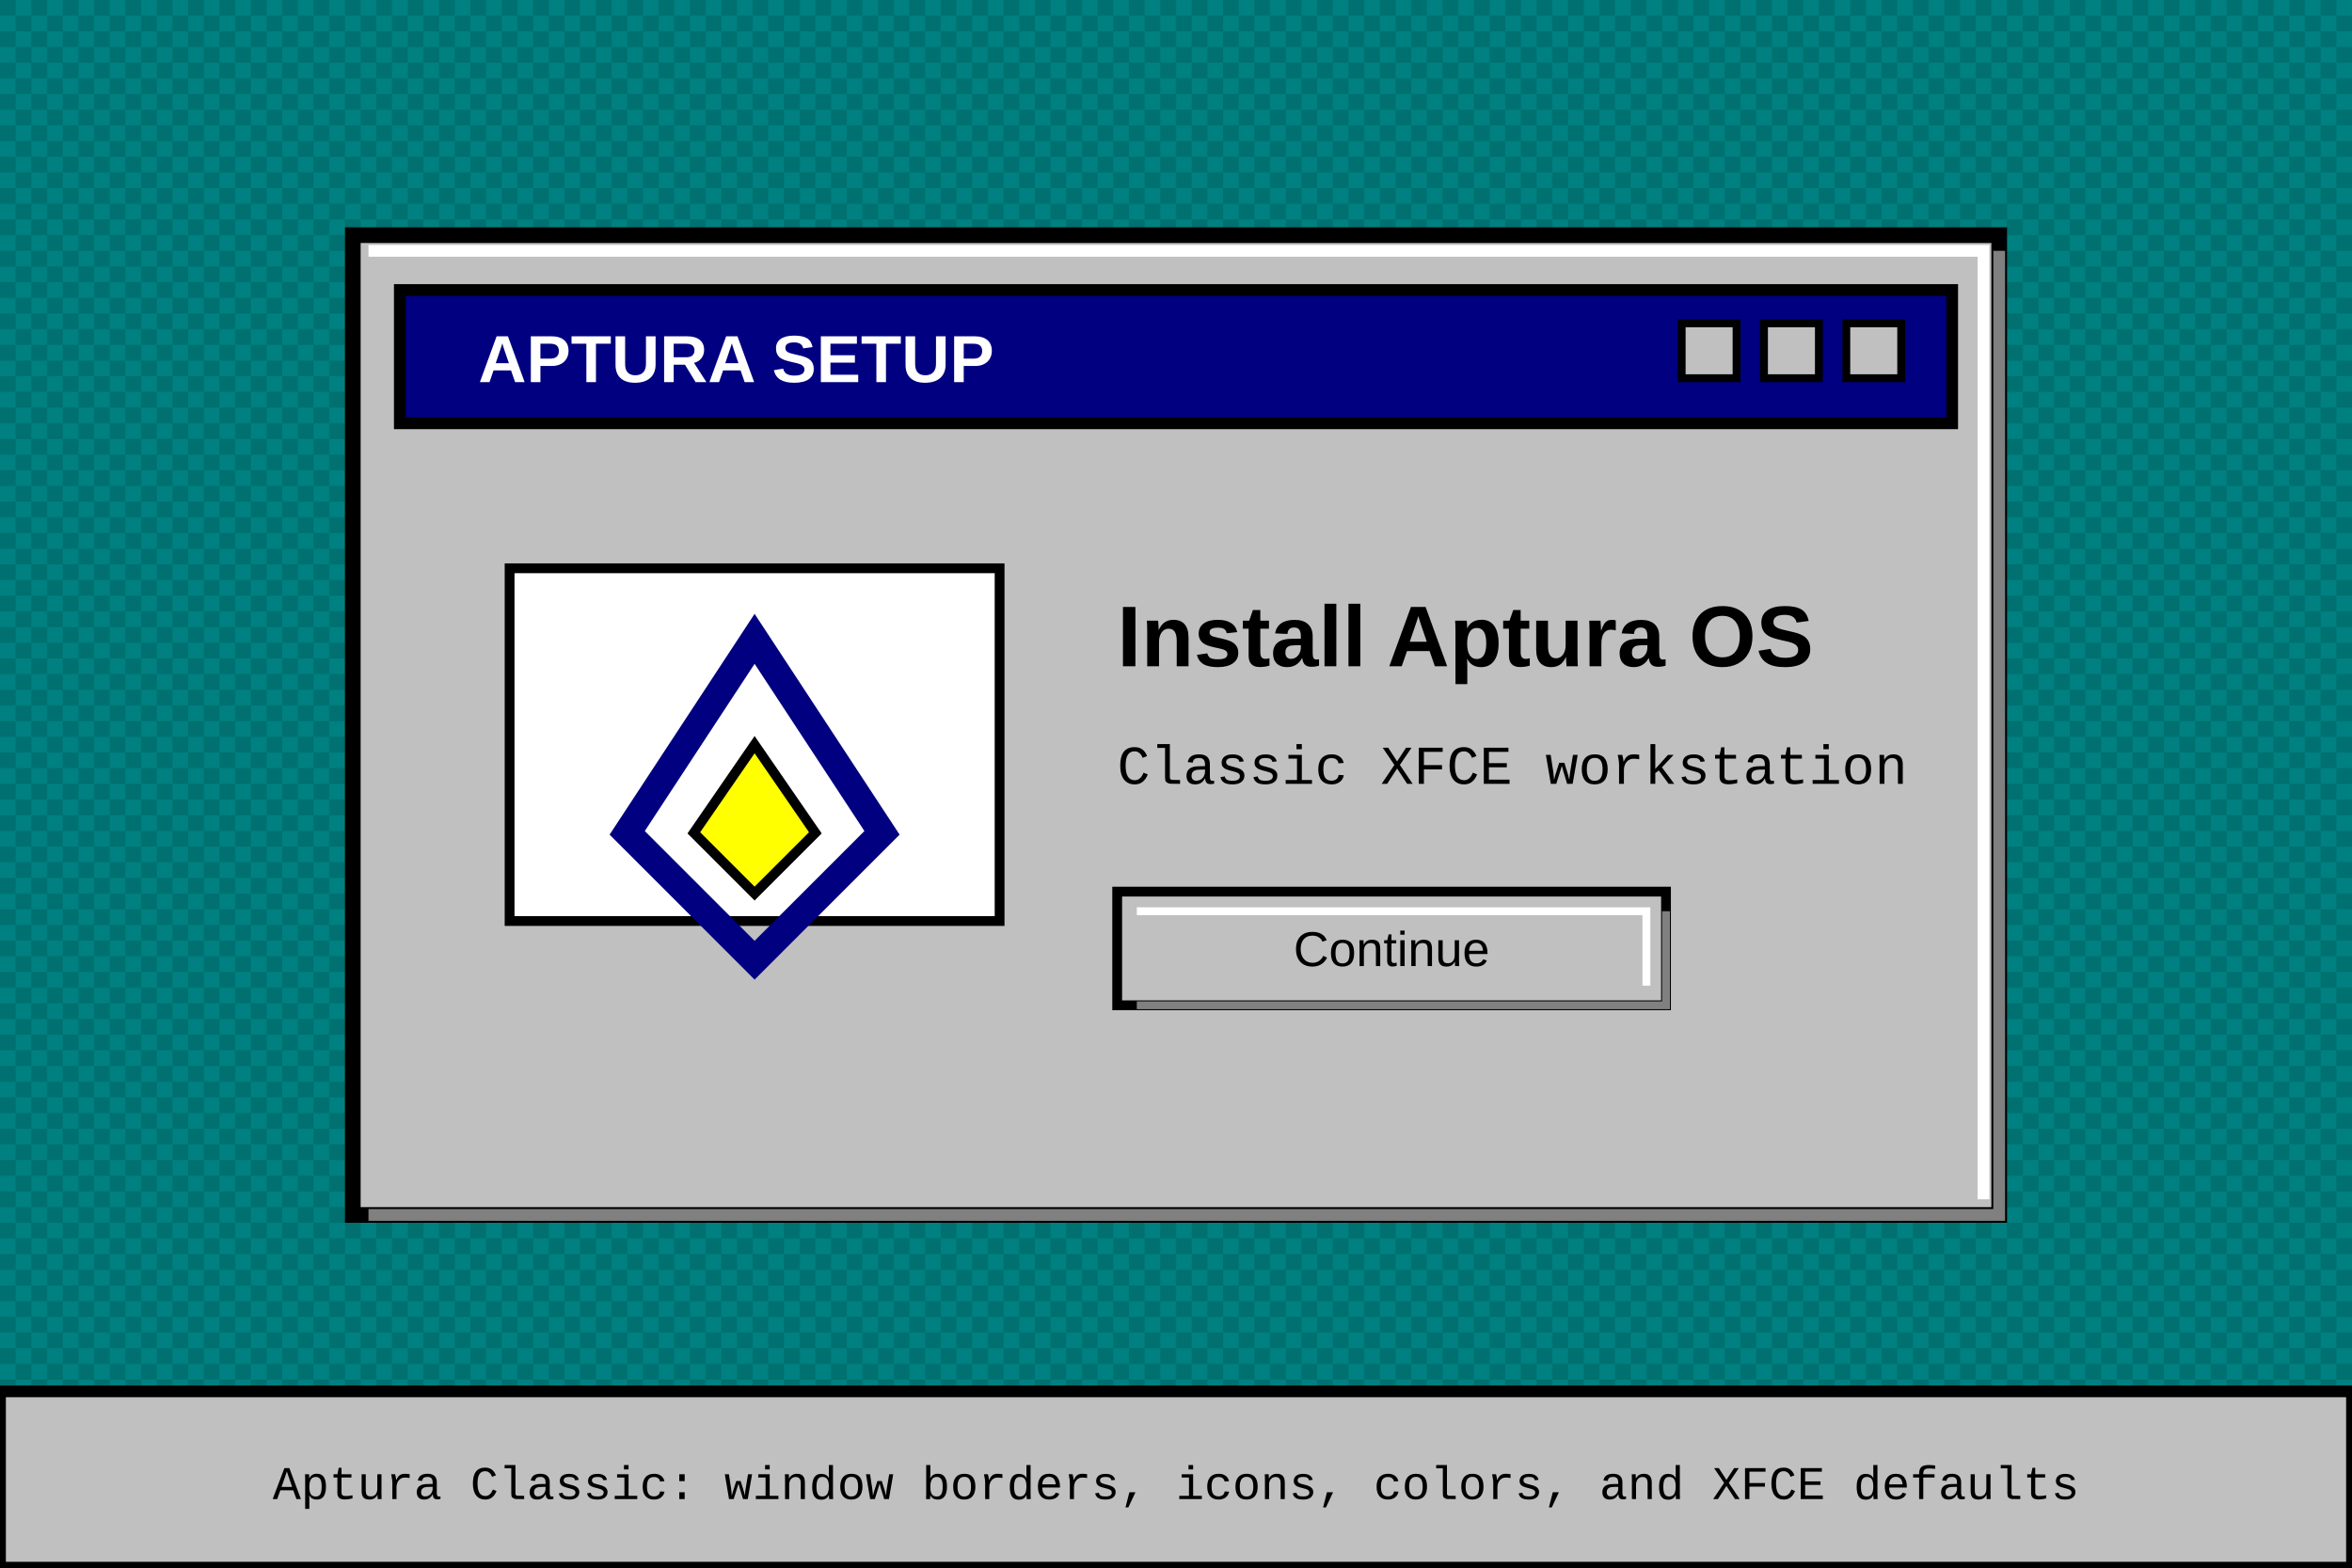
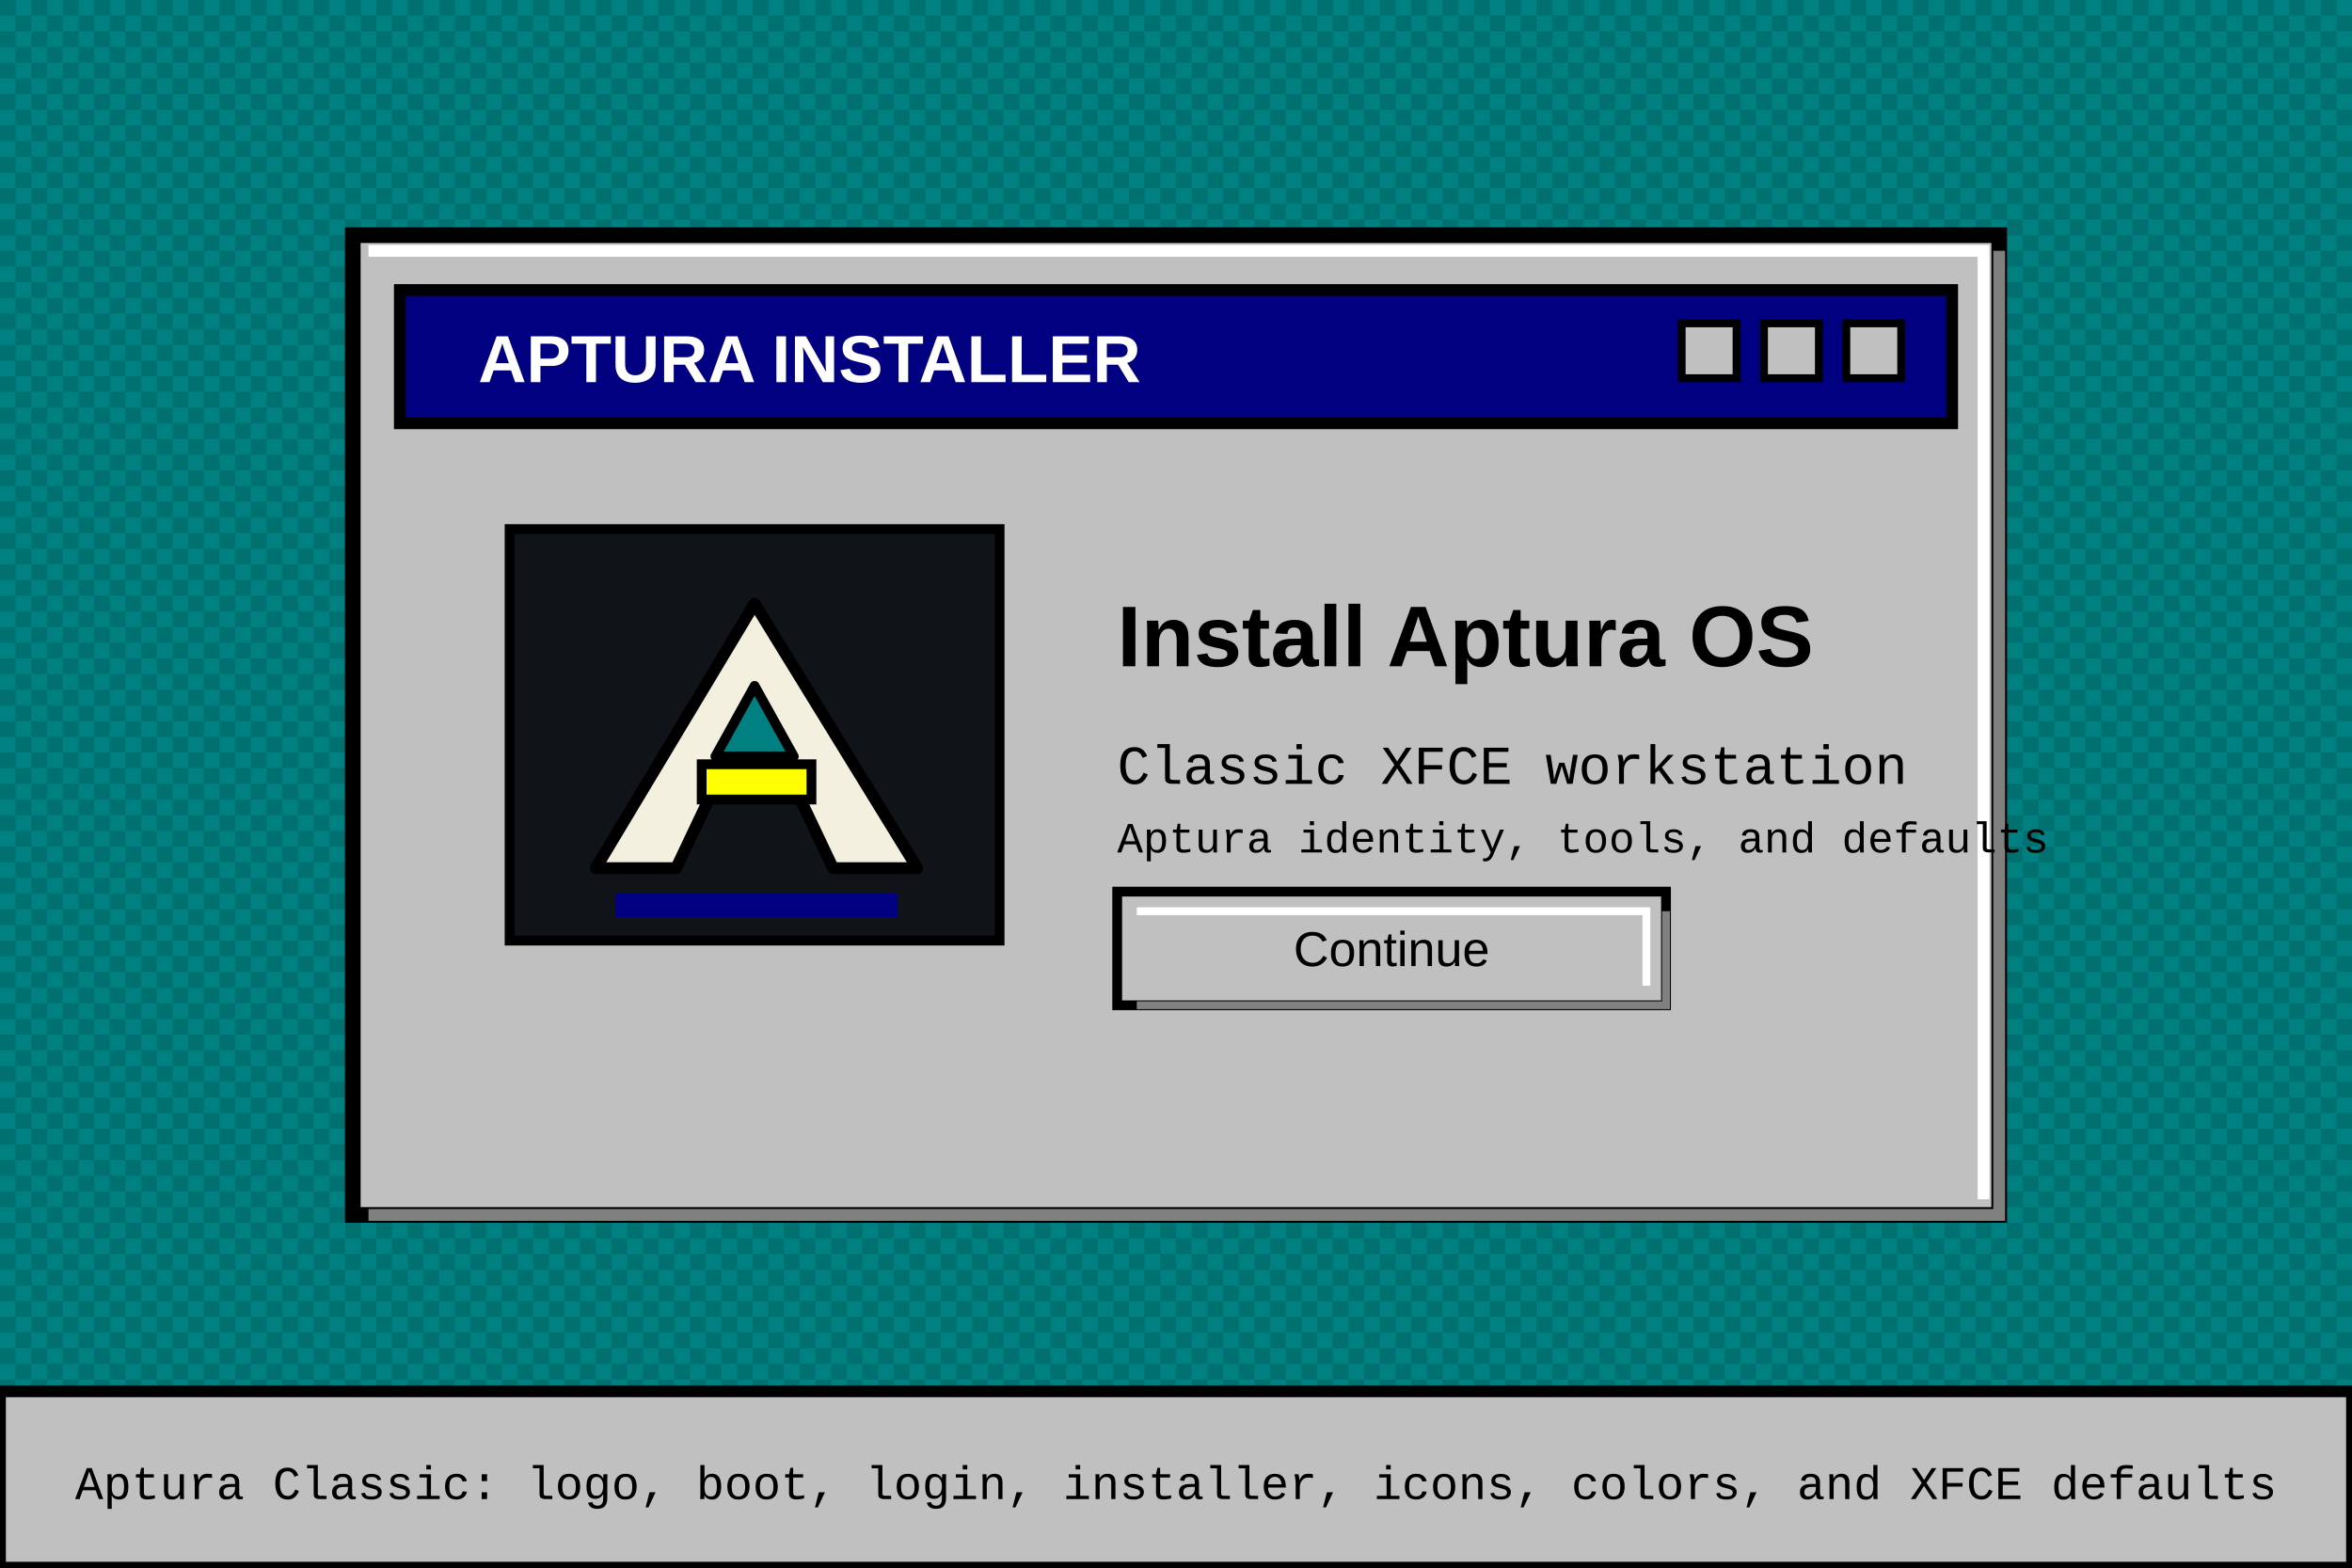
<svg xmlns="http://www.w3.org/2000/svg" width="1200" height="800" viewBox="0 0 1200 800" role="img" aria-label="Aptura OS classic installer welcome">
  <defs>
    <pattern id="dither" width="16" height="16" patternUnits="userSpaceOnUse">
      <rect width="16" height="16" fill="#008080" />
      <rect width="8" height="8" fill="#007070" />
      <rect x="8" y="8" width="8" height="8" fill="#007070" />
    </pattern>
  </defs>
  <rect width="1200" height="800" fill="url(#dither)" />
  <rect x="180" y="120" width="840" height="500" fill="#c0c0c0" stroke="#000000" stroke-width="8" />
  <path d="M188 128H1012V612" fill="none" stroke="#ffffff" stroke-width="6" />
  <path d="M1020 128V620H188" fill="none" stroke="#808080" stroke-width="6" />
  <rect x="204" y="148" width="792" height="68" fill="#000080" stroke="#000000" stroke-width="6" />
-   <text x="244" y="195" fill="#ffffff" font-family="Arial, Helvetica, sans-serif" font-size="34" font-weight="700">APTURA SETUP</text>
+   <text x="244" y="195" fill="#ffffff" font-family="Arial, Helvetica, sans-serif" font-size="34" font-weight="700">APTURA INSTALLER</text>
  <g fill="#c0c0c0" stroke="#000000" stroke-width="4">
    <rect x="858" y="165" width="28" height="28" />
    <rect x="900" y="165" width="28" height="28" />
    <rect x="942" y="165" width="28" height="28" />
  </g>
-   <rect x="260" y="290" width="250" height="180" fill="#ffffff" stroke="#000000" stroke-width="5" />
-   <path d="M320 425L385 326L450 425L385 490Z" fill="none" stroke="#000080" stroke-width="14" />
-   <path d="M354 425L385 380L416 425L385 456Z" fill="#ffff00" stroke="#000000" stroke-width="5" />
+   <rect x="260" y="270" width="250" height="210" fill="#101318" stroke="#000000" stroke-width="5" />
+   <path d="M385 308L468 443H425L407 405H363L345 443H304Z" fill="#f4f0df" stroke="#000000" stroke-width="6" stroke-linejoin="round" />
+   <path d="M385 350L405 386H365Z" fill="#008080" stroke="#000000" stroke-width="5" stroke-linejoin="round" />
+   <rect x="358" y="390" width="56" height="18" fill="#ffff00" stroke="#000000" stroke-width="5" />
+   <path d="M314 462H458" stroke="#000080" stroke-width="12" />
  <text x="570" y="340" fill="#000000" font-family="Arial, Helvetica, sans-serif" font-size="44" font-weight="700">Install Aptura OS</text>
  <text x="570" y="400" fill="#000000" font-family="Courier New, monospace" font-size="28">Classic XFCE workstation</text>
+   <text x="570" y="435" fill="#000000" font-family="Courier New, monospace" font-size="22">Aptura identity, tools, and defaults</text>
  <rect x="570" y="455" width="280" height="58" fill="#c0c0c0" stroke="#000000" stroke-width="5" />
  <path d="M580 465H840V503" fill="none" stroke="#ffffff" stroke-width="4" />
  <path d="M850 465V513H580" fill="none" stroke="#808080" stroke-width="4" />
  <text x="710" y="493" text-anchor="middle" fill="#000000" font-family="Arial, Helvetica, sans-serif" font-size="25">Continue</text>
  <rect y="710" width="1200" height="90" fill="#c0c0c0" stroke="#000000" stroke-width="6" />
-   <text x="600" y="765" text-anchor="middle" fill="#000000" font-family="Courier New, monospace" font-size="24">Aptura Classic: window borders, icons, colors, and XFCE defaults</text>
+   <text x="600" y="765" text-anchor="middle" fill="#000000" font-family="Courier New, monospace" font-size="24">Aptura Classic: logo, boot, login, installer, icons, colors, and XFCE defaults</text>
</svg>
